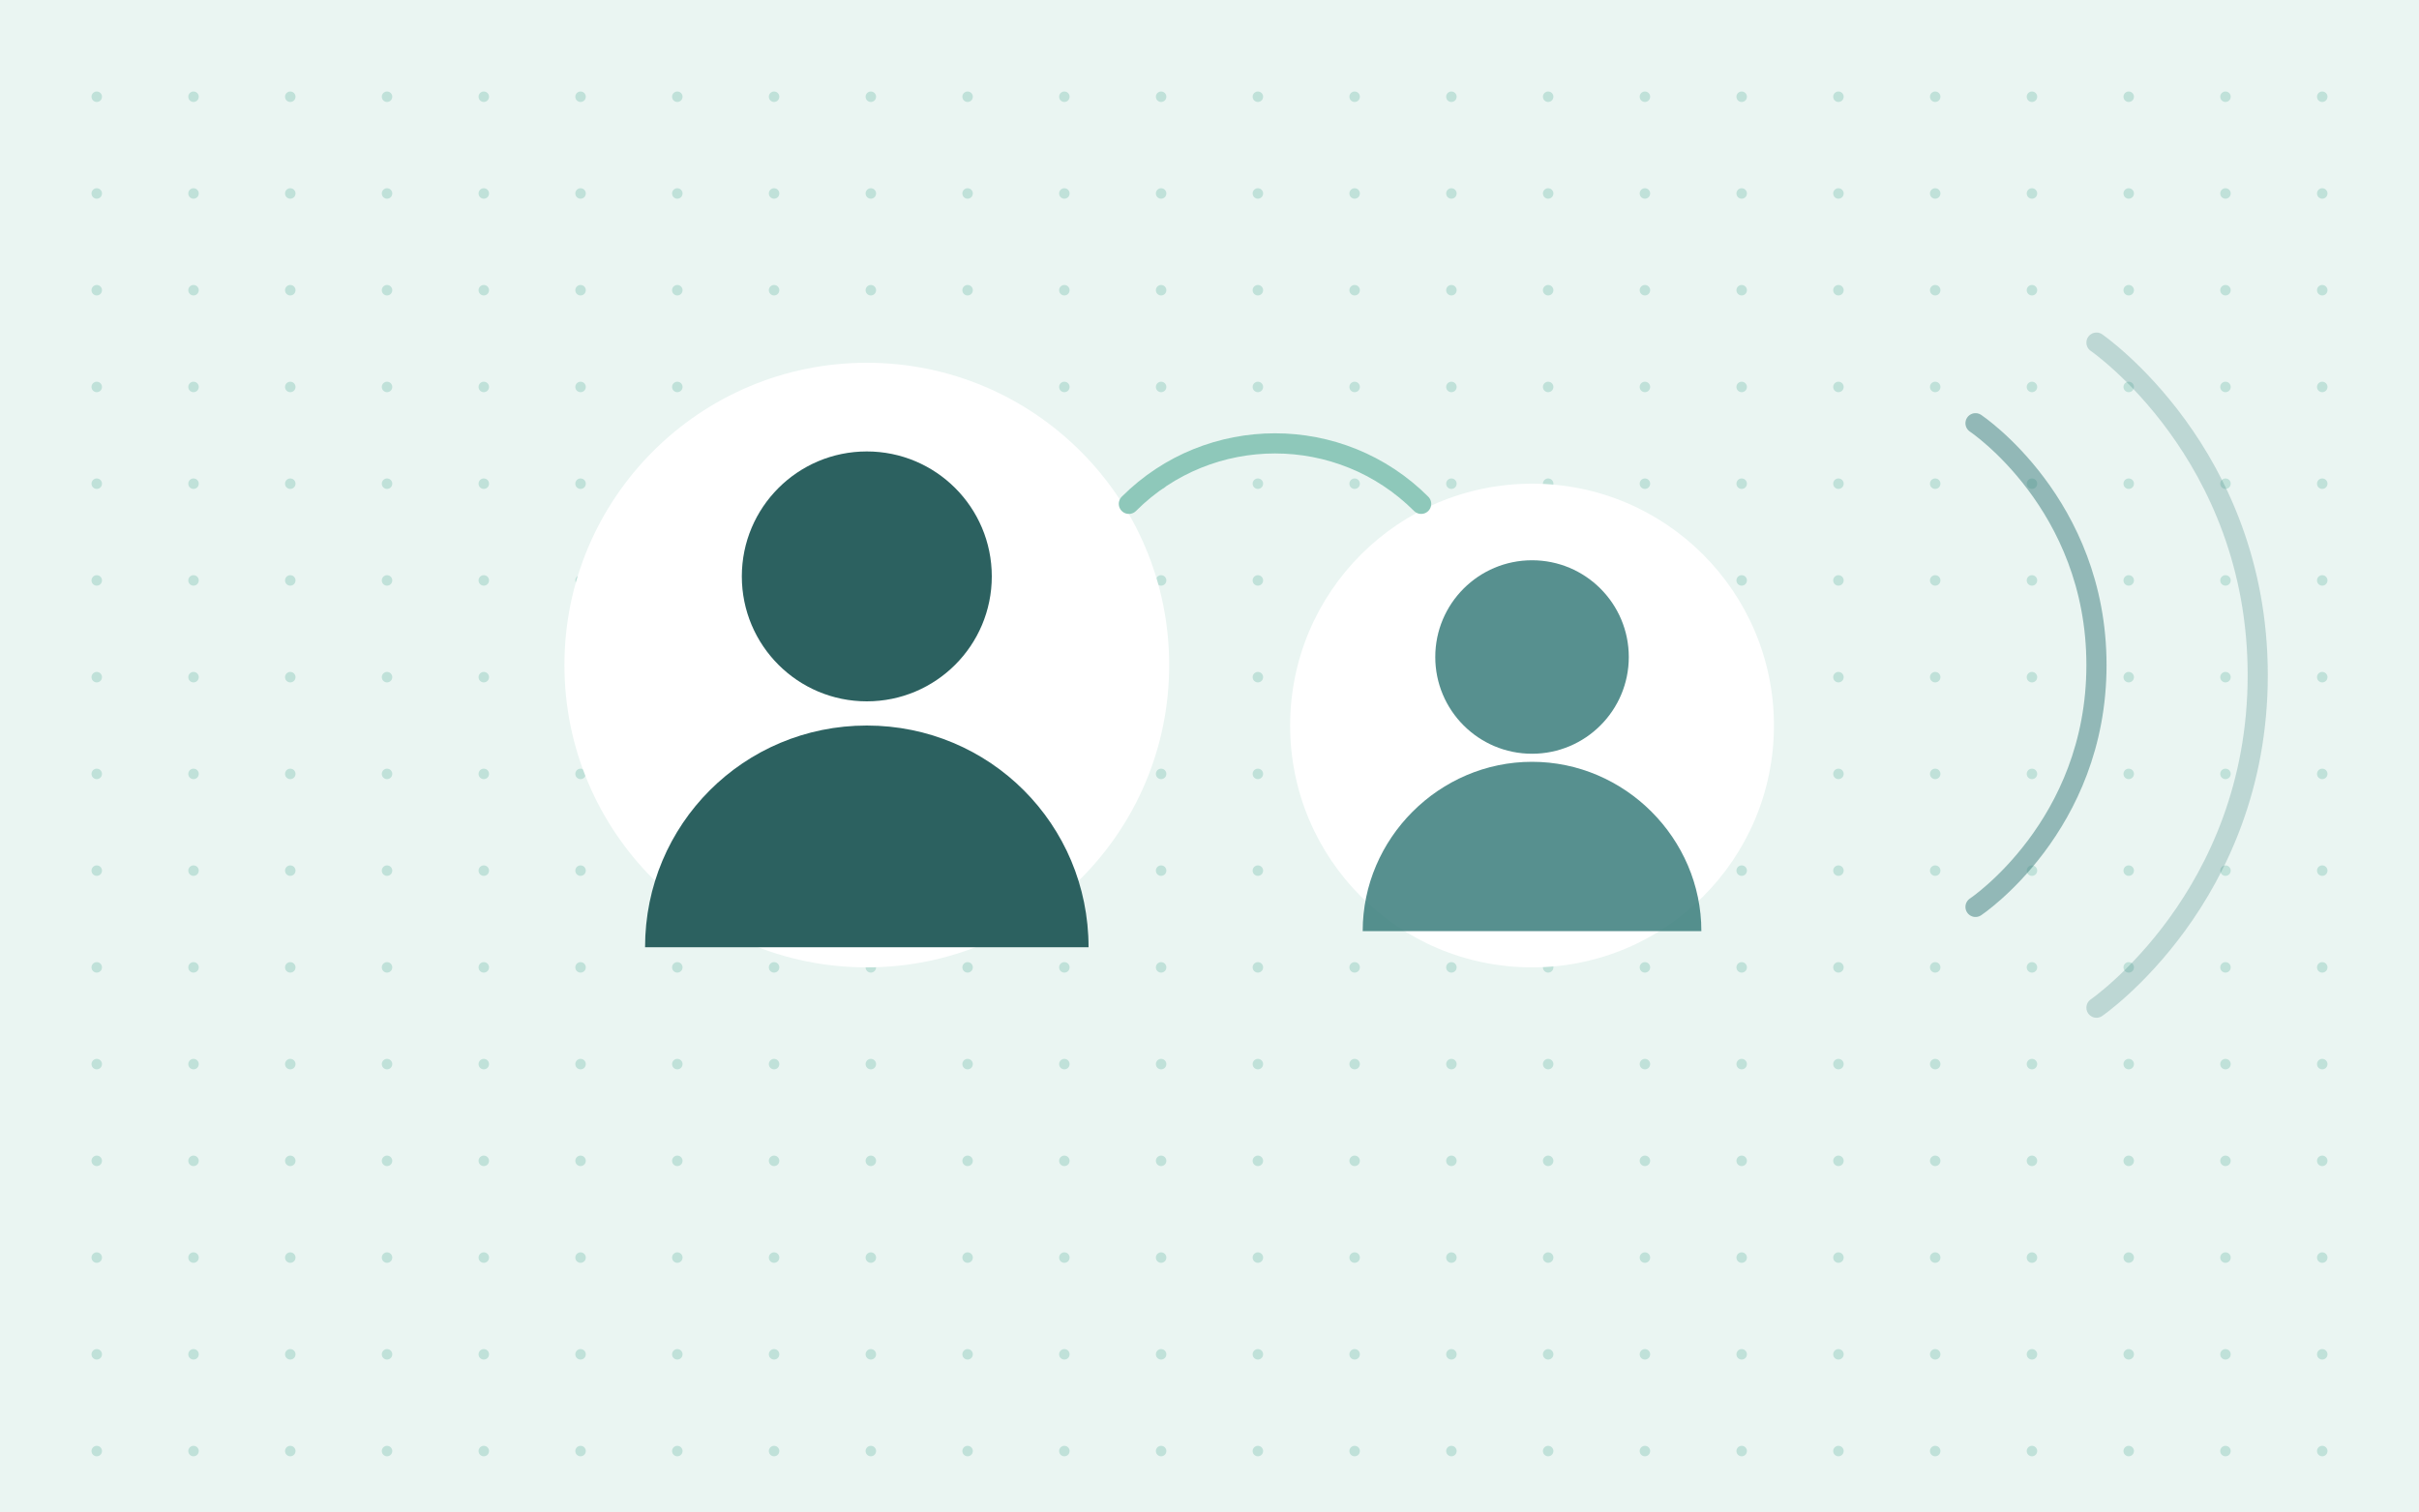
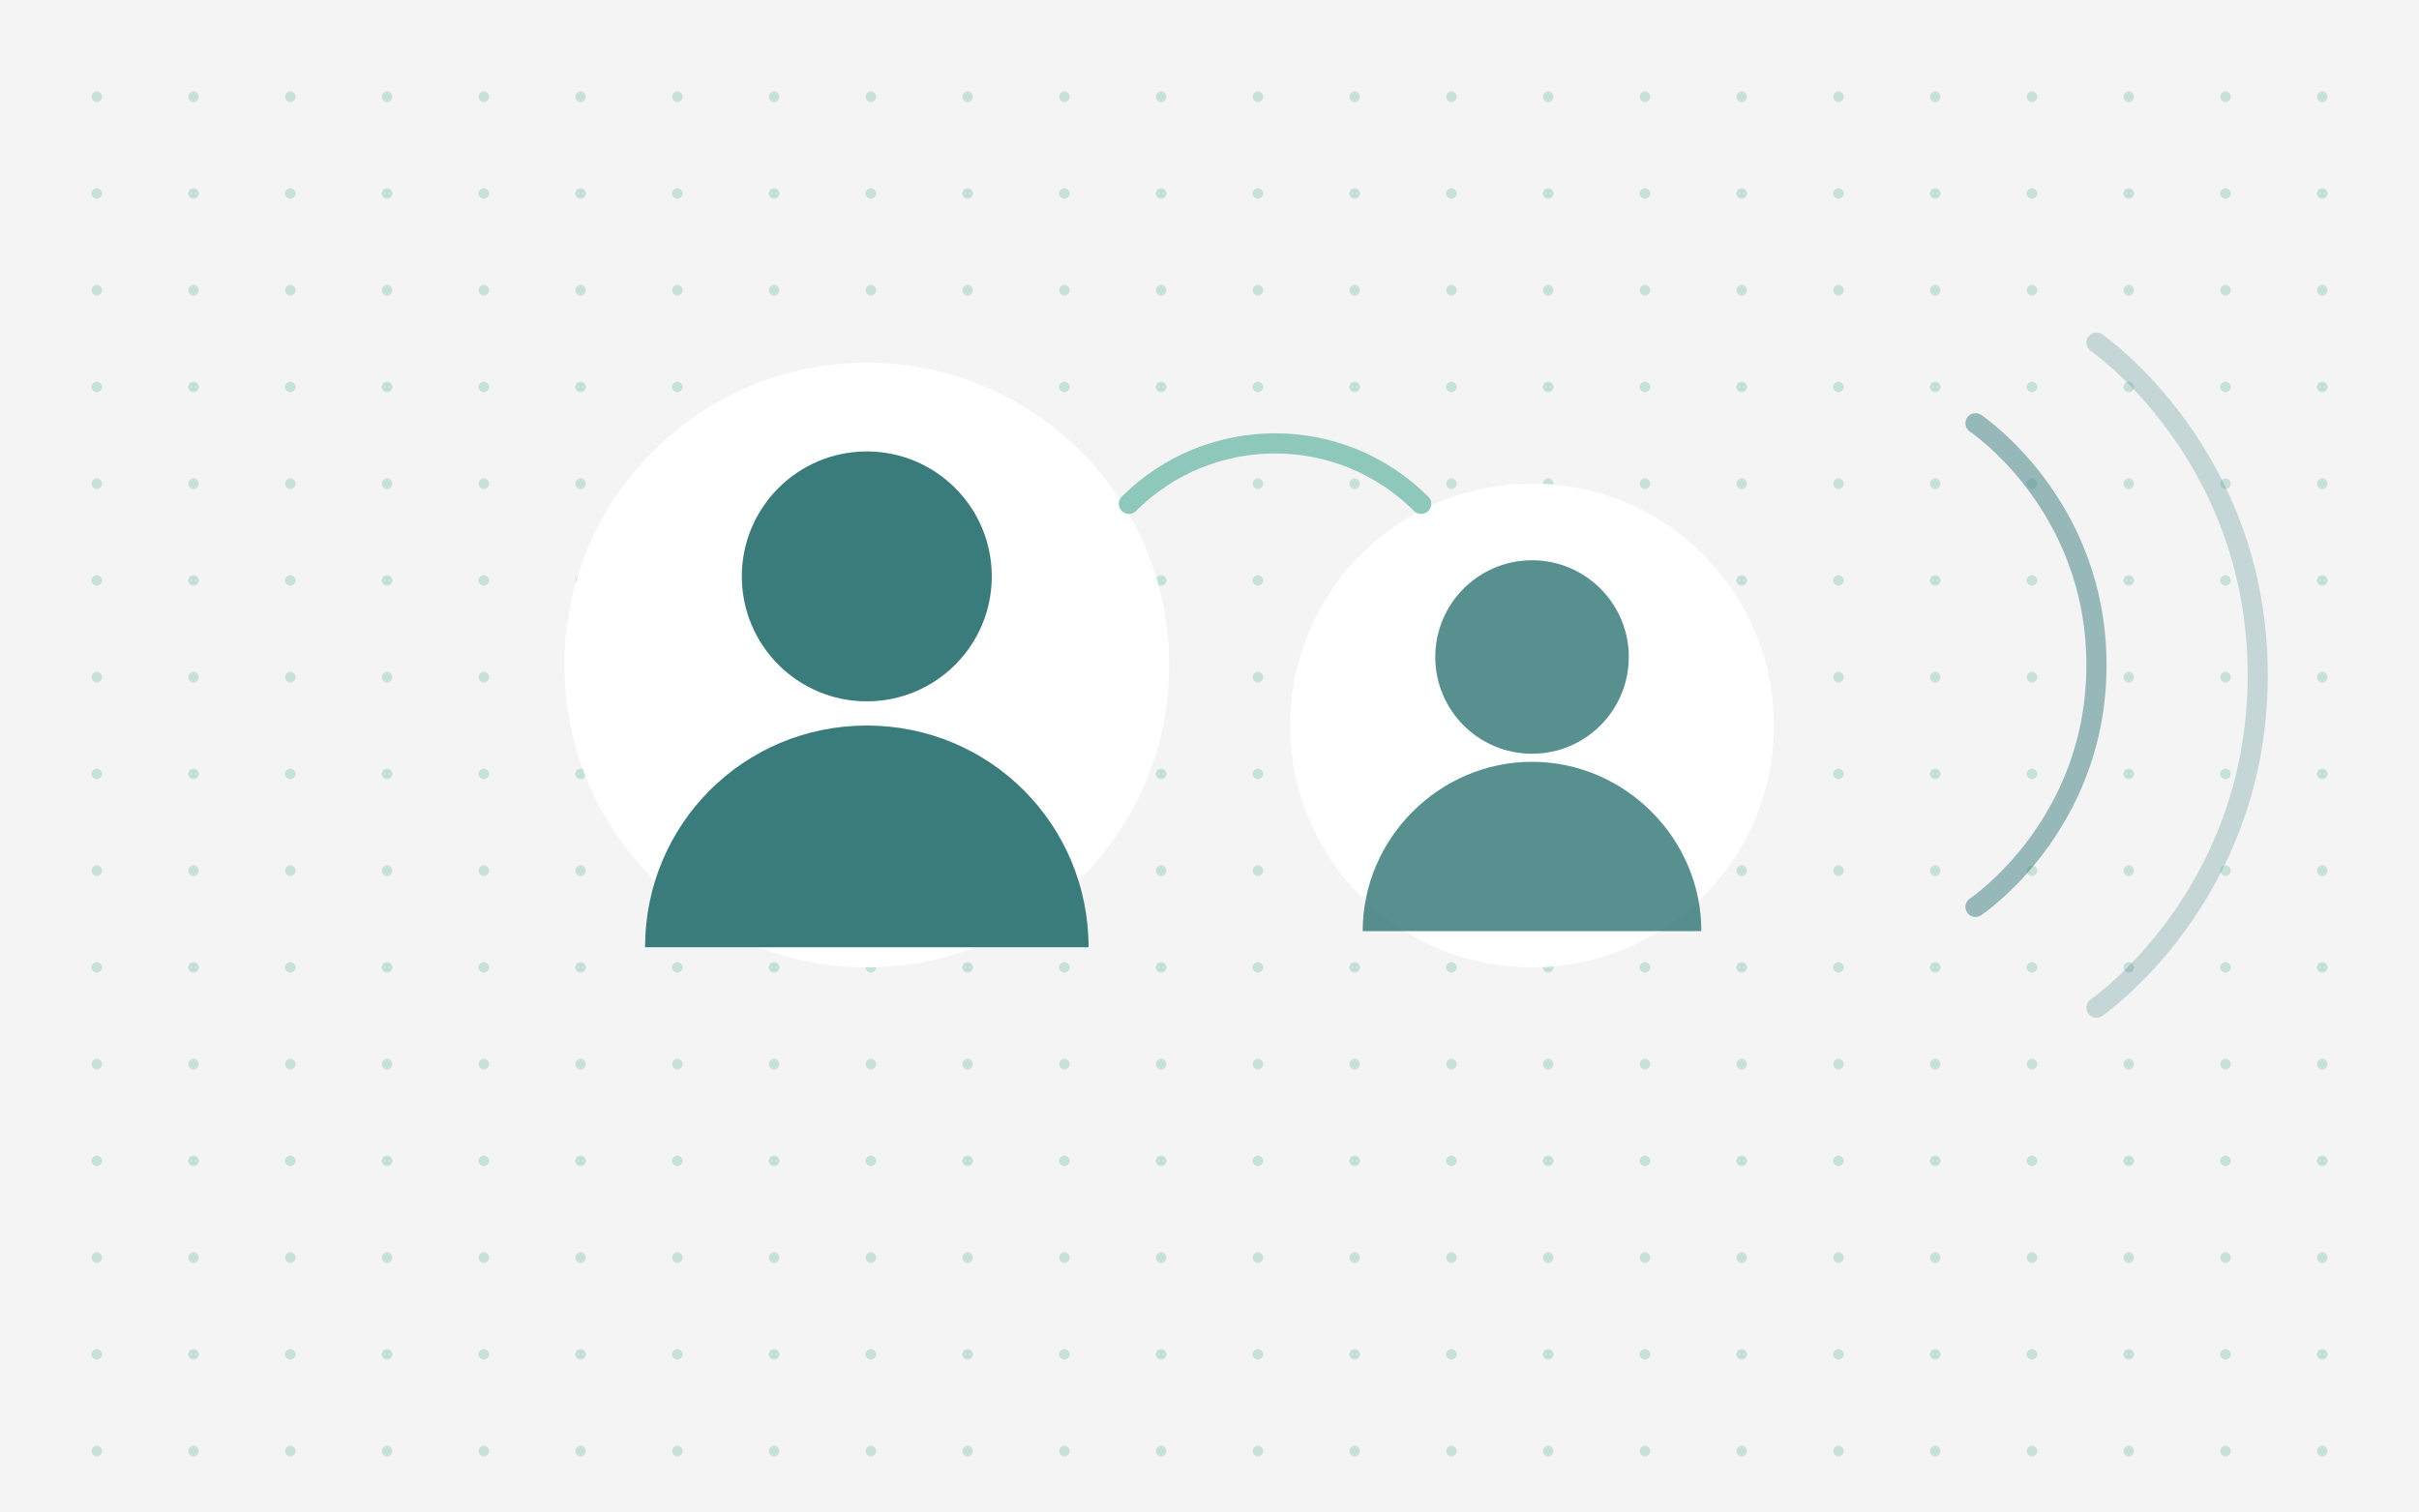
<svg xmlns="http://www.w3.org/2000/svg" viewBox="0 0 1200 750" width="1200" height="750" role="img" aria-label="Иллюстрация">
-   <rect width="1200" height="750" fill="#eaf5f2" />
+   <rect width="1200" height="750" fill="#f4f4f4" />
  <g fill="#8ec8ba" opacity="0.45">
    <circle cx="48" cy="48" r="2.6" />
    <circle cx="96" cy="48" r="2.6" />
    <circle cx="144" cy="48" r="2.6" />
    <circle cx="192" cy="48" r="2.6" />
    <circle cx="240" cy="48" r="2.6" />
    <circle cx="288" cy="48" r="2.6" />
    <circle cx="336" cy="48" r="2.6" />
    <circle cx="384" cy="48" r="2.6" />
    <circle cx="432" cy="48" r="2.6" />
    <circle cx="480" cy="48" r="2.6" />
    <circle cx="528" cy="48" r="2.6" />
    <circle cx="576" cy="48" r="2.6" />
    <circle cx="624" cy="48" r="2.6" />
    <circle cx="672" cy="48" r="2.6" />
    <circle cx="720" cy="48" r="2.6" />
    <circle cx="768" cy="48" r="2.6" />
    <circle cx="816" cy="48" r="2.6" />
    <circle cx="864" cy="48" r="2.6" />
    <circle cx="912" cy="48" r="2.6" />
    <circle cx="960" cy="48" r="2.6" />
    <circle cx="1008" cy="48" r="2.6" />
    <circle cx="1056" cy="48" r="2.6" />
    <circle cx="1104" cy="48" r="2.6" />
    <circle cx="1152" cy="48" r="2.6" />
    <circle cx="48" cy="96" r="2.6" />
    <circle cx="96" cy="96" r="2.6" />
    <circle cx="144" cy="96" r="2.6" />
    <circle cx="192" cy="96" r="2.6" />
    <circle cx="240" cy="96" r="2.6" />
    <circle cx="288" cy="96" r="2.6" />
    <circle cx="336" cy="96" r="2.6" />
    <circle cx="384" cy="96" r="2.6" />
    <circle cx="432" cy="96" r="2.6" />
    <circle cx="480" cy="96" r="2.6" />
    <circle cx="528" cy="96" r="2.6" />
    <circle cx="576" cy="96" r="2.6" />
    <circle cx="624" cy="96" r="2.6" />
    <circle cx="672" cy="96" r="2.6" />
    <circle cx="720" cy="96" r="2.6" />
    <circle cx="768" cy="96" r="2.6" />
    <circle cx="816" cy="96" r="2.6" />
    <circle cx="864" cy="96" r="2.6" />
    <circle cx="912" cy="96" r="2.6" />
    <circle cx="960" cy="96" r="2.6" />
    <circle cx="1008" cy="96" r="2.6" />
    <circle cx="1056" cy="96" r="2.6" />
    <circle cx="1104" cy="96" r="2.6" />
    <circle cx="1152" cy="96" r="2.6" />
    <circle cx="48" cy="144" r="2.6" />
    <circle cx="96" cy="144" r="2.6" />
    <circle cx="144" cy="144" r="2.6" />
    <circle cx="192" cy="144" r="2.6" />
    <circle cx="240" cy="144" r="2.6" />
    <circle cx="288" cy="144" r="2.6" />
    <circle cx="336" cy="144" r="2.6" />
    <circle cx="384" cy="144" r="2.6" />
    <circle cx="432" cy="144" r="2.6" />
    <circle cx="480" cy="144" r="2.6" />
    <circle cx="528" cy="144" r="2.6" />
    <circle cx="576" cy="144" r="2.6" />
    <circle cx="624" cy="144" r="2.6" />
    <circle cx="672" cy="144" r="2.6" />
    <circle cx="720" cy="144" r="2.6" />
    <circle cx="768" cy="144" r="2.6" />
    <circle cx="816" cy="144" r="2.6" />
    <circle cx="864" cy="144" r="2.6" />
    <circle cx="912" cy="144" r="2.6" />
    <circle cx="960" cy="144" r="2.6" />
    <circle cx="1008" cy="144" r="2.6" />
    <circle cx="1056" cy="144" r="2.6" />
    <circle cx="1104" cy="144" r="2.6" />
    <circle cx="1152" cy="144" r="2.6" />
    <circle cx="48" cy="192" r="2.6" />
    <circle cx="96" cy="192" r="2.6" />
    <circle cx="144" cy="192" r="2.6" />
    <circle cx="192" cy="192" r="2.6" />
    <circle cx="240" cy="192" r="2.6" />
    <circle cx="288" cy="192" r="2.6" />
    <circle cx="336" cy="192" r="2.6" />
    <circle cx="384" cy="192" r="2.6" />
    <circle cx="432" cy="192" r="2.6" />
    <circle cx="480" cy="192" r="2.6" />
    <circle cx="528" cy="192" r="2.6" />
    <circle cx="576" cy="192" r="2.6" />
    <circle cx="624" cy="192" r="2.6" />
    <circle cx="672" cy="192" r="2.6" />
    <circle cx="720" cy="192" r="2.6" />
    <circle cx="768" cy="192" r="2.6" />
    <circle cx="816" cy="192" r="2.6" />
    <circle cx="864" cy="192" r="2.6" />
    <circle cx="912" cy="192" r="2.6" />
    <circle cx="960" cy="192" r="2.6" />
    <circle cx="1008" cy="192" r="2.6" />
    <circle cx="1056" cy="192" r="2.6" />
    <circle cx="1104" cy="192" r="2.6" />
    <circle cx="1152" cy="192" r="2.6" />
    <circle cx="48" cy="240" r="2.6" />
    <circle cx="96" cy="240" r="2.6" />
    <circle cx="144" cy="240" r="2.6" />
    <circle cx="192" cy="240" r="2.6" />
    <circle cx="240" cy="240" r="2.6" />
    <circle cx="288" cy="240" r="2.6" />
    <circle cx="336" cy="240" r="2.6" />
    <circle cx="384" cy="240" r="2.6" />
    <circle cx="432" cy="240" r="2.6" />
    <circle cx="480" cy="240" r="2.6" />
    <circle cx="528" cy="240" r="2.6" />
    <circle cx="576" cy="240" r="2.6" />
    <circle cx="624" cy="240" r="2.6" />
    <circle cx="672" cy="240" r="2.6" />
    <circle cx="720" cy="240" r="2.6" />
    <circle cx="768" cy="240" r="2.6" />
    <circle cx="816" cy="240" r="2.6" />
    <circle cx="864" cy="240" r="2.6" />
    <circle cx="912" cy="240" r="2.6" />
    <circle cx="960" cy="240" r="2.6" />
    <circle cx="1008" cy="240" r="2.6" />
    <circle cx="1056" cy="240" r="2.6" />
    <circle cx="1104" cy="240" r="2.6" />
    <circle cx="1152" cy="240" r="2.6" />
    <circle cx="48" cy="288" r="2.6" />
    <circle cx="96" cy="288" r="2.6" />
    <circle cx="144" cy="288" r="2.6" />
    <circle cx="192" cy="288" r="2.6" />
    <circle cx="240" cy="288" r="2.6" />
    <circle cx="288" cy="288" r="2.6" />
    <circle cx="336" cy="288" r="2.6" />
    <circle cx="384" cy="288" r="2.6" />
    <circle cx="432" cy="288" r="2.6" />
    <circle cx="480" cy="288" r="2.6" />
    <circle cx="528" cy="288" r="2.6" />
    <circle cx="576" cy="288" r="2.6" />
    <circle cx="624" cy="288" r="2.6" />
    <circle cx="672" cy="288" r="2.6" />
    <circle cx="720" cy="288" r="2.6" />
    <circle cx="768" cy="288" r="2.6" />
    <circle cx="816" cy="288" r="2.6" />
    <circle cx="864" cy="288" r="2.6" />
    <circle cx="912" cy="288" r="2.6" />
    <circle cx="960" cy="288" r="2.6" />
    <circle cx="1008" cy="288" r="2.6" />
    <circle cx="1056" cy="288" r="2.6" />
    <circle cx="1104" cy="288" r="2.6" />
    <circle cx="1152" cy="288" r="2.6" />
    <circle cx="48" cy="336" r="2.6" />
    <circle cx="96" cy="336" r="2.6" />
    <circle cx="144" cy="336" r="2.6" />
    <circle cx="192" cy="336" r="2.6" />
    <circle cx="240" cy="336" r="2.6" />
    <circle cx="288" cy="336" r="2.6" />
    <circle cx="336" cy="336" r="2.6" />
    <circle cx="384" cy="336" r="2.6" />
    <circle cx="432" cy="336" r="2.6" />
    <circle cx="480" cy="336" r="2.6" />
    <circle cx="528" cy="336" r="2.6" />
    <circle cx="576" cy="336" r="2.6" />
    <circle cx="624" cy="336" r="2.6" />
    <circle cx="672" cy="336" r="2.6" />
    <circle cx="720" cy="336" r="2.6" />
    <circle cx="768" cy="336" r="2.6" />
    <circle cx="816" cy="336" r="2.6" />
    <circle cx="864" cy="336" r="2.6" />
    <circle cx="912" cy="336" r="2.6" />
    <circle cx="960" cy="336" r="2.6" />
    <circle cx="1008" cy="336" r="2.6" />
    <circle cx="1056" cy="336" r="2.6" />
    <circle cx="1104" cy="336" r="2.6" />
    <circle cx="1152" cy="336" r="2.6" />
    <circle cx="48" cy="384" r="2.6" />
    <circle cx="96" cy="384" r="2.6" />
    <circle cx="144" cy="384" r="2.6" />
    <circle cx="192" cy="384" r="2.6" />
    <circle cx="240" cy="384" r="2.6" />
    <circle cx="288" cy="384" r="2.6" />
    <circle cx="336" cy="384" r="2.6" />
    <circle cx="384" cy="384" r="2.6" />
    <circle cx="432" cy="384" r="2.6" />
    <circle cx="480" cy="384" r="2.6" />
    <circle cx="528" cy="384" r="2.6" />
    <circle cx="576" cy="384" r="2.6" />
    <circle cx="624" cy="384" r="2.6" />
    <circle cx="672" cy="384" r="2.6" />
    <circle cx="720" cy="384" r="2.6" />
    <circle cx="768" cy="384" r="2.6" />
    <circle cx="816" cy="384" r="2.6" />
    <circle cx="864" cy="384" r="2.6" />
    <circle cx="912" cy="384" r="2.6" />
    <circle cx="960" cy="384" r="2.6" />
    <circle cx="1008" cy="384" r="2.6" />
    <circle cx="1056" cy="384" r="2.6" />
    <circle cx="1104" cy="384" r="2.6" />
    <circle cx="1152" cy="384" r="2.6" />
    <circle cx="48" cy="432" r="2.6" />
    <circle cx="96" cy="432" r="2.6" />
    <circle cx="144" cy="432" r="2.6" />
    <circle cx="192" cy="432" r="2.6" />
    <circle cx="240" cy="432" r="2.6" />
    <circle cx="288" cy="432" r="2.6" />
    <circle cx="336" cy="432" r="2.6" />
    <circle cx="384" cy="432" r="2.6" />
    <circle cx="432" cy="432" r="2.6" />
    <circle cx="480" cy="432" r="2.6" />
    <circle cx="528" cy="432" r="2.6" />
    <circle cx="576" cy="432" r="2.6" />
    <circle cx="624" cy="432" r="2.6" />
    <circle cx="672" cy="432" r="2.6" />
    <circle cx="720" cy="432" r="2.6" />
    <circle cx="768" cy="432" r="2.6" />
    <circle cx="816" cy="432" r="2.6" />
    <circle cx="864" cy="432" r="2.6" />
    <circle cx="912" cy="432" r="2.6" />
    <circle cx="960" cy="432" r="2.6" />
    <circle cx="1008" cy="432" r="2.6" />
    <circle cx="1056" cy="432" r="2.6" />
    <circle cx="1104" cy="432" r="2.6" />
    <circle cx="1152" cy="432" r="2.6" />
    <circle cx="48" cy="480" r="2.6" />
    <circle cx="96" cy="480" r="2.6" />
    <circle cx="144" cy="480" r="2.6" />
    <circle cx="192" cy="480" r="2.6" />
    <circle cx="240" cy="480" r="2.6" />
    <circle cx="288" cy="480" r="2.6" />
    <circle cx="336" cy="480" r="2.6" />
    <circle cx="384" cy="480" r="2.6" />
    <circle cx="432" cy="480" r="2.6" />
    <circle cx="480" cy="480" r="2.6" />
    <circle cx="528" cy="480" r="2.6" />
    <circle cx="576" cy="480" r="2.6" />
    <circle cx="624" cy="480" r="2.6" />
    <circle cx="672" cy="480" r="2.6" />
    <circle cx="720" cy="480" r="2.6" />
    <circle cx="768" cy="480" r="2.6" />
    <circle cx="816" cy="480" r="2.6" />
    <circle cx="864" cy="480" r="2.6" />
    <circle cx="912" cy="480" r="2.6" />
    <circle cx="960" cy="480" r="2.6" />
    <circle cx="1008" cy="480" r="2.6" />
    <circle cx="1056" cy="480" r="2.6" />
    <circle cx="1104" cy="480" r="2.6" />
    <circle cx="1152" cy="480" r="2.6" />
    <circle cx="48" cy="528" r="2.6" />
    <circle cx="96" cy="528" r="2.6" />
    <circle cx="144" cy="528" r="2.6" />
    <circle cx="192" cy="528" r="2.6" />
    <circle cx="240" cy="528" r="2.6" />
    <circle cx="288" cy="528" r="2.6" />
    <circle cx="336" cy="528" r="2.6" />
    <circle cx="384" cy="528" r="2.6" />
    <circle cx="432" cy="528" r="2.6" />
    <circle cx="480" cy="528" r="2.6" />
    <circle cx="528" cy="528" r="2.6" />
    <circle cx="576" cy="528" r="2.6" />
    <circle cx="624" cy="528" r="2.6" />
    <circle cx="672" cy="528" r="2.6" />
    <circle cx="720" cy="528" r="2.6" />
    <circle cx="768" cy="528" r="2.6" />
    <circle cx="816" cy="528" r="2.6" />
    <circle cx="864" cy="528" r="2.6" />
    <circle cx="912" cy="528" r="2.6" />
    <circle cx="960" cy="528" r="2.6" />
    <circle cx="1008" cy="528" r="2.6" />
    <circle cx="1056" cy="528" r="2.6" />
    <circle cx="1104" cy="528" r="2.6" />
    <circle cx="1152" cy="528" r="2.6" />
    <circle cx="48" cy="576" r="2.6" />
    <circle cx="96" cy="576" r="2.6" />
    <circle cx="144" cy="576" r="2.6" />
    <circle cx="192" cy="576" r="2.6" />
    <circle cx="240" cy="576" r="2.6" />
    <circle cx="288" cy="576" r="2.6" />
    <circle cx="336" cy="576" r="2.6" />
    <circle cx="384" cy="576" r="2.6" />
    <circle cx="432" cy="576" r="2.6" />
    <circle cx="480" cy="576" r="2.6" />
    <circle cx="528" cy="576" r="2.6" />
    <circle cx="576" cy="576" r="2.6" />
    <circle cx="624" cy="576" r="2.6" />
    <circle cx="672" cy="576" r="2.6" />
    <circle cx="720" cy="576" r="2.6" />
    <circle cx="768" cy="576" r="2.6" />
    <circle cx="816" cy="576" r="2.6" />
    <circle cx="864" cy="576" r="2.6" />
    <circle cx="912" cy="576" r="2.6" />
    <circle cx="960" cy="576" r="2.6" />
    <circle cx="1008" cy="576" r="2.6" />
    <circle cx="1056" cy="576" r="2.6" />
    <circle cx="1104" cy="576" r="2.6" />
    <circle cx="1152" cy="576" r="2.6" />
    <circle cx="48" cy="624" r="2.6" />
    <circle cx="96" cy="624" r="2.6" />
    <circle cx="144" cy="624" r="2.6" />
    <circle cx="192" cy="624" r="2.6" />
    <circle cx="240" cy="624" r="2.6" />
    <circle cx="288" cy="624" r="2.6" />
    <circle cx="336" cy="624" r="2.6" />
    <circle cx="384" cy="624" r="2.6" />
    <circle cx="432" cy="624" r="2.6" />
    <circle cx="480" cy="624" r="2.6" />
    <circle cx="528" cy="624" r="2.6" />
    <circle cx="576" cy="624" r="2.6" />
    <circle cx="624" cy="624" r="2.6" />
    <circle cx="672" cy="624" r="2.6" />
    <circle cx="720" cy="624" r="2.6" />
    <circle cx="768" cy="624" r="2.6" />
    <circle cx="816" cy="624" r="2.6" />
    <circle cx="864" cy="624" r="2.6" />
    <circle cx="912" cy="624" r="2.6" />
    <circle cx="960" cy="624" r="2.6" />
    <circle cx="1008" cy="624" r="2.6" />
    <circle cx="1056" cy="624" r="2.6" />
    <circle cx="1104" cy="624" r="2.6" />
    <circle cx="1152" cy="624" r="2.6" />
    <circle cx="48" cy="672" r="2.6" />
    <circle cx="96" cy="672" r="2.6" />
    <circle cx="144" cy="672" r="2.6" />
    <circle cx="192" cy="672" r="2.6" />
    <circle cx="240" cy="672" r="2.6" />
    <circle cx="288" cy="672" r="2.6" />
    <circle cx="336" cy="672" r="2.6" />
    <circle cx="384" cy="672" r="2.6" />
    <circle cx="432" cy="672" r="2.6" />
    <circle cx="480" cy="672" r="2.6" />
    <circle cx="528" cy="672" r="2.6" />
    <circle cx="576" cy="672" r="2.6" />
    <circle cx="624" cy="672" r="2.6" />
    <circle cx="672" cy="672" r="2.6" />
    <circle cx="720" cy="672" r="2.6" />
    <circle cx="768" cy="672" r="2.6" />
    <circle cx="816" cy="672" r="2.6" />
    <circle cx="864" cy="672" r="2.6" />
    <circle cx="912" cy="672" r="2.6" />
    <circle cx="960" cy="672" r="2.6" />
    <circle cx="1008" cy="672" r="2.6" />
    <circle cx="1056" cy="672" r="2.6" />
    <circle cx="1104" cy="672" r="2.6" />
    <circle cx="1152" cy="672" r="2.6" />
    <circle cx="48" cy="720" r="2.6" />
    <circle cx="96" cy="720" r="2.6" />
    <circle cx="144" cy="720" r="2.6" />
    <circle cx="192" cy="720" r="2.6" />
    <circle cx="240" cy="720" r="2.6" />
    <circle cx="288" cy="720" r="2.6" />
    <circle cx="336" cy="720" r="2.6" />
    <circle cx="384" cy="720" r="2.6" />
    <circle cx="432" cy="720" r="2.6" />
    <circle cx="480" cy="720" r="2.6" />
    <circle cx="528" cy="720" r="2.6" />
    <circle cx="576" cy="720" r="2.6" />
    <circle cx="624" cy="720" r="2.6" />
    <circle cx="672" cy="720" r="2.6" />
    <circle cx="720" cy="720" r="2.6" />
    <circle cx="768" cy="720" r="2.6" />
    <circle cx="816" cy="720" r="2.6" />
    <circle cx="864" cy="720" r="2.6" />
    <circle cx="912" cy="720" r="2.6" />
    <circle cx="960" cy="720" r="2.6" />
    <circle cx="1008" cy="720" r="2.6" />
    <circle cx="1056" cy="720" r="2.6" />
    <circle cx="1104" cy="720" r="2.6" />
    <circle cx="1152" cy="720" r="2.6" />
  </g>
  <circle cx="430" cy="330" r="150" fill="#ffffff" />
-   <g fill="#2c6160">
+   <g fill="#397c7b">
    <circle cx="430" cy="286" r="62" />
    <path d="M320 470c0-61 49-110 110-110s110 49 110 110z" />
  </g>
  <circle cx="760" cy="360" r="120" fill="#ffffff" />
  <g fill="#397c7b" opacity=".85">
    <circle cx="760" cy="326" r="48" />
    <path d="M676 462c0-46 38-84 84-84s84 38 84 84z" />
  </g>
  <path d="M560 250c40-40 105-40 145 0" fill="none" stroke="#8ec8ba" stroke-width="10" stroke-linecap="round" />
  <path d="M980 210c0 0 60 40 60 120s-60 120-60 120" fill="none" stroke="#397c7b" stroke-width="10" stroke-linecap="round" opacity=".5" />
  <path d="M1040 170c0 0 80 55 80 165s-80 165-80 165" fill="none" stroke="#397c7b" stroke-width="10" stroke-linecap="round" opacity=".25" />
</svg>
